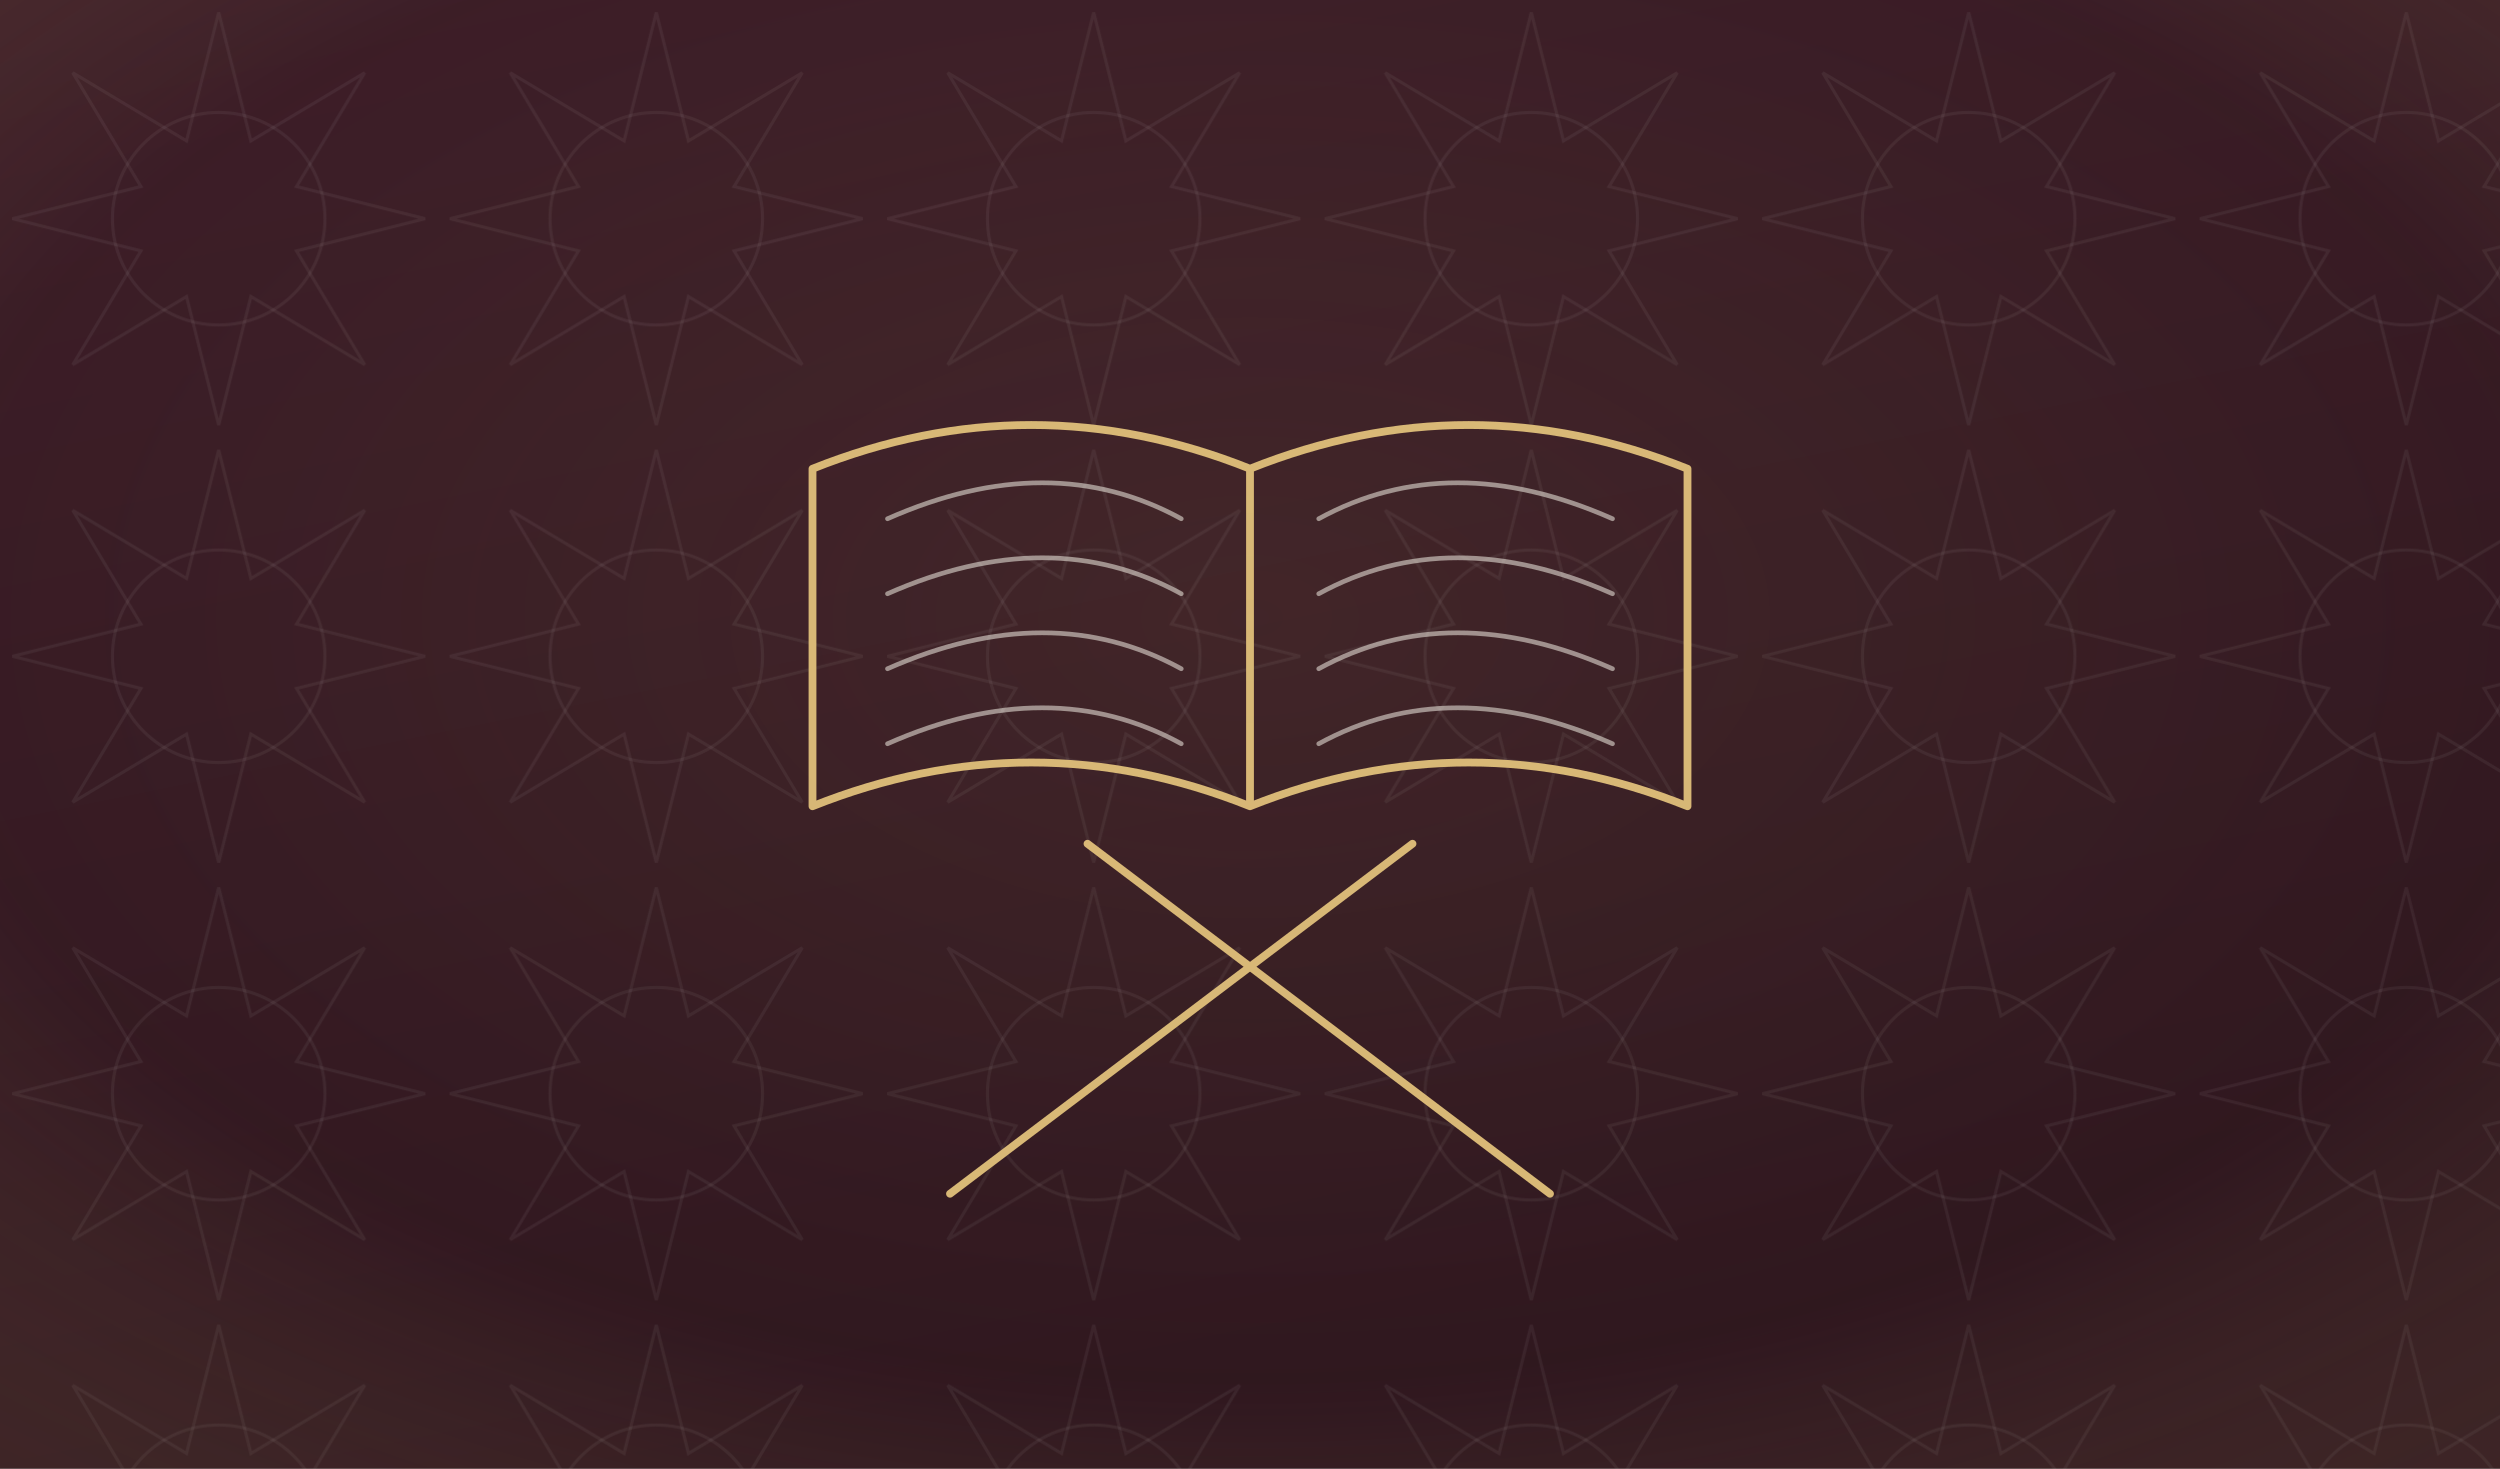
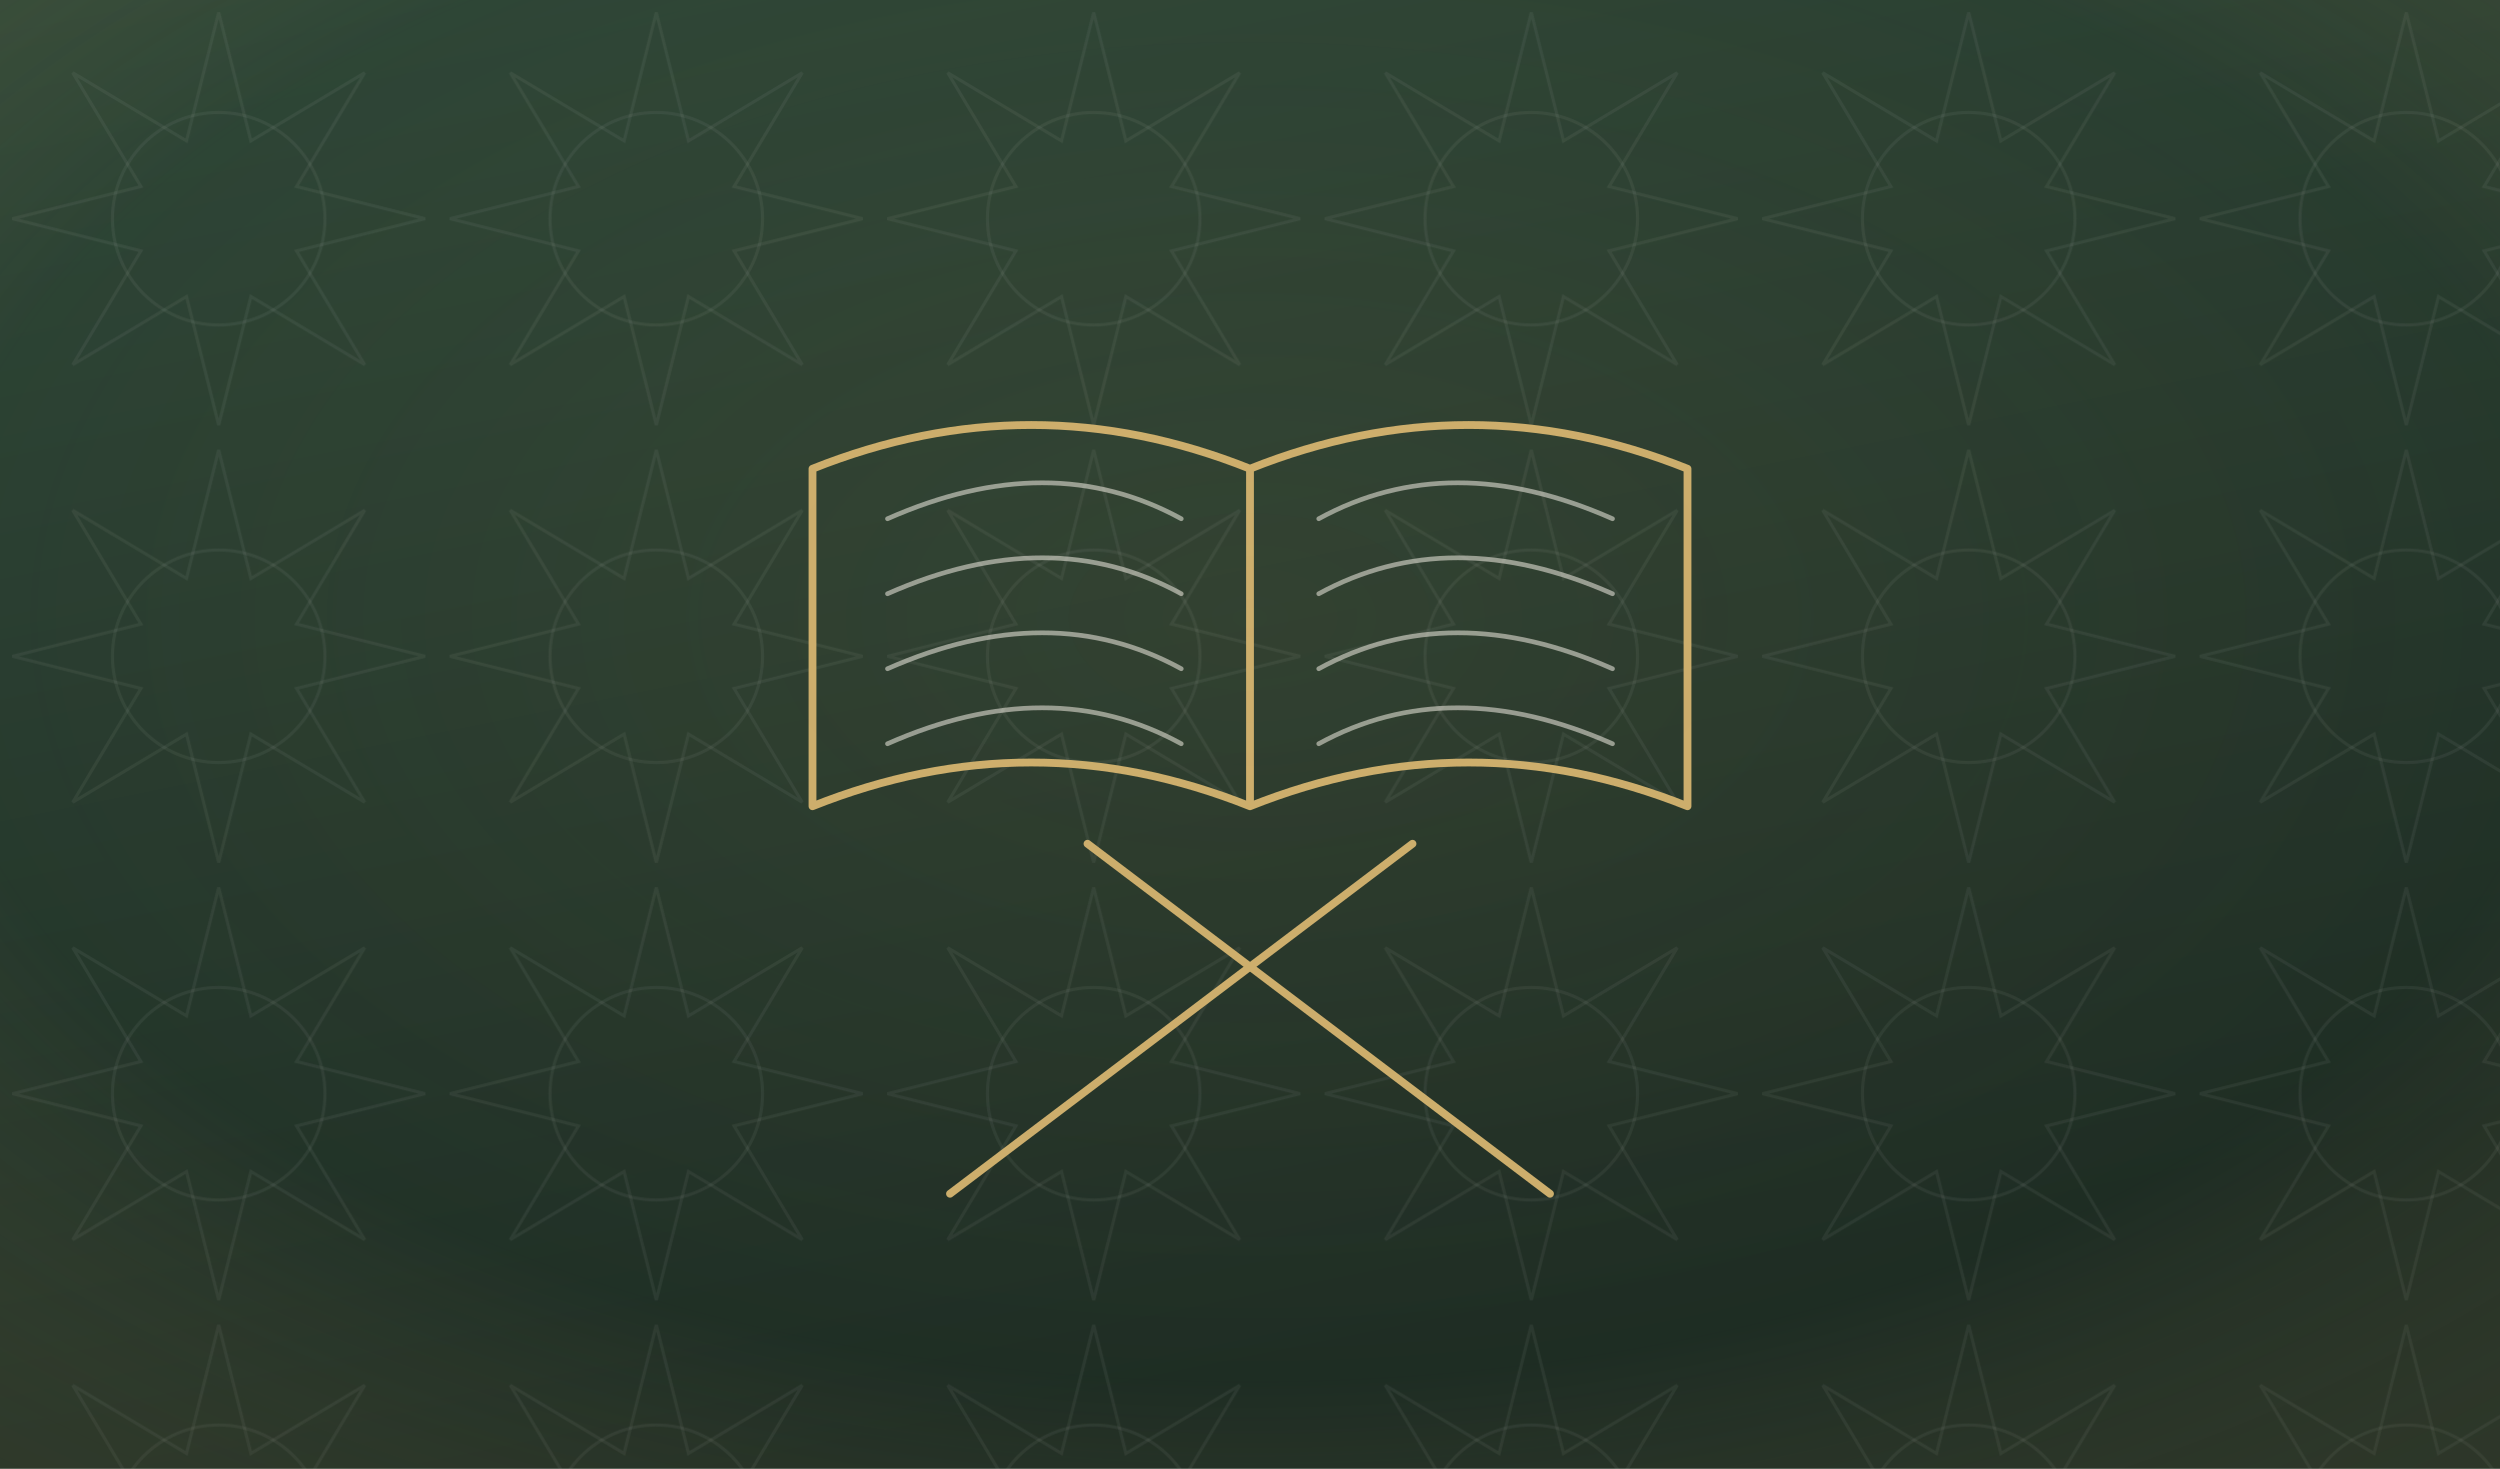
<svg xmlns="http://www.w3.org/2000/svg" viewBox="0 0 800 470" role="img" aria-label="">
  <defs>
    <linearGradient id="bg" x1="0" y1="0" x2="0.35" y2="1">
-       <stop offset="0" stop-color="#3a1b26" />
-       <stop offset="1" stop-color="#2c141d" />
+       <stop offset="0" stop-color="#2c4536" />
+       <stop offset="1" stop-color="#1b2a22" />
    </linearGradient>
    <radialGradient id="glow" cx="0.5" cy="0.42" r="1.05">
-       <stop offset="0" stop-color="#d8b876" stop-opacity="0.09" />
-       <stop offset="0.5" stop-color="#d8b876" stop-opacity="0.02" />
-       <stop offset="1" stop-color="#1c0d13" stop-opacity="0.4" />
+       <stop offset="0" stop-color="#cdae6c" stop-opacity="0.09" />
+       <stop offset="0.5" stop-color="#cdae6c" stop-opacity="0.02" />
+       <stop offset="1" stop-color="#101a14" stop-opacity="0.4" />
    </radialGradient>
    <pattern id="lat" width="140" height="140" patternUnits="userSpaceOnUse">
      <g fill="none" stroke="#f2f0eb" stroke-opacity="0.06">
        <polygon points="70.0,4.0 80.3,45.1 116.7,23.3 94.9,59.7 136.0,70.0 94.9,80.3 116.7,116.7 80.3,94.9 70.0,136.0 59.7,94.9 23.3,116.7 45.1,80.3 4.0,70.0 45.1,59.7 23.3,23.3 59.7,45.1" />
        <circle cx="70" cy="70" r="34" />
      </g>
    </pattern>
  </defs>
  <rect width="800" height="470" fill="url(#bg)" />
  <rect width="800" height="470" fill="url(#lat)" />
-   <g fill="none" stroke="#d8b876" stroke-width="2.5" stroke-linecap="round" stroke-linejoin="round">
+   <g fill="none" stroke="#cdae6c" stroke-width="2.5" stroke-linecap="round" stroke-linejoin="round">
    <path d="M 400 150 Q 330 122 260 150 V 258 Q 330 230 400 258 Q 470 230 540 258 V 150 Q 470 122 400 150 V 258" />
    <line x1="304" y1="382" x2="452" y2="270" />
    <line x1="496" y1="382" x2="348" y2="270" />
  </g>
  <g fill="none" stroke="#f2f0eb" stroke-opacity="0.55" stroke-width="1.5" stroke-linecap="round">
    <path d="M 284 166 Q 336 143 378 166" />
    <path d="M 422 166 Q 464 143 516 166" />
    <path d="M 284 190 Q 336 167 378 190" />
    <path d="M 422 190 Q 464 167 516 190" />
    <path d="M 284 214 Q 336 191 378 214" />
    <path d="M 422 214 Q 464 191 516 214" />
    <path d="M 284 238 Q 336 215 378 238" />
    <path d="M 422 238 Q 464 215 516 238" />
  </g>
  <rect width="800" height="470" fill="url(#glow)" />
</svg>
